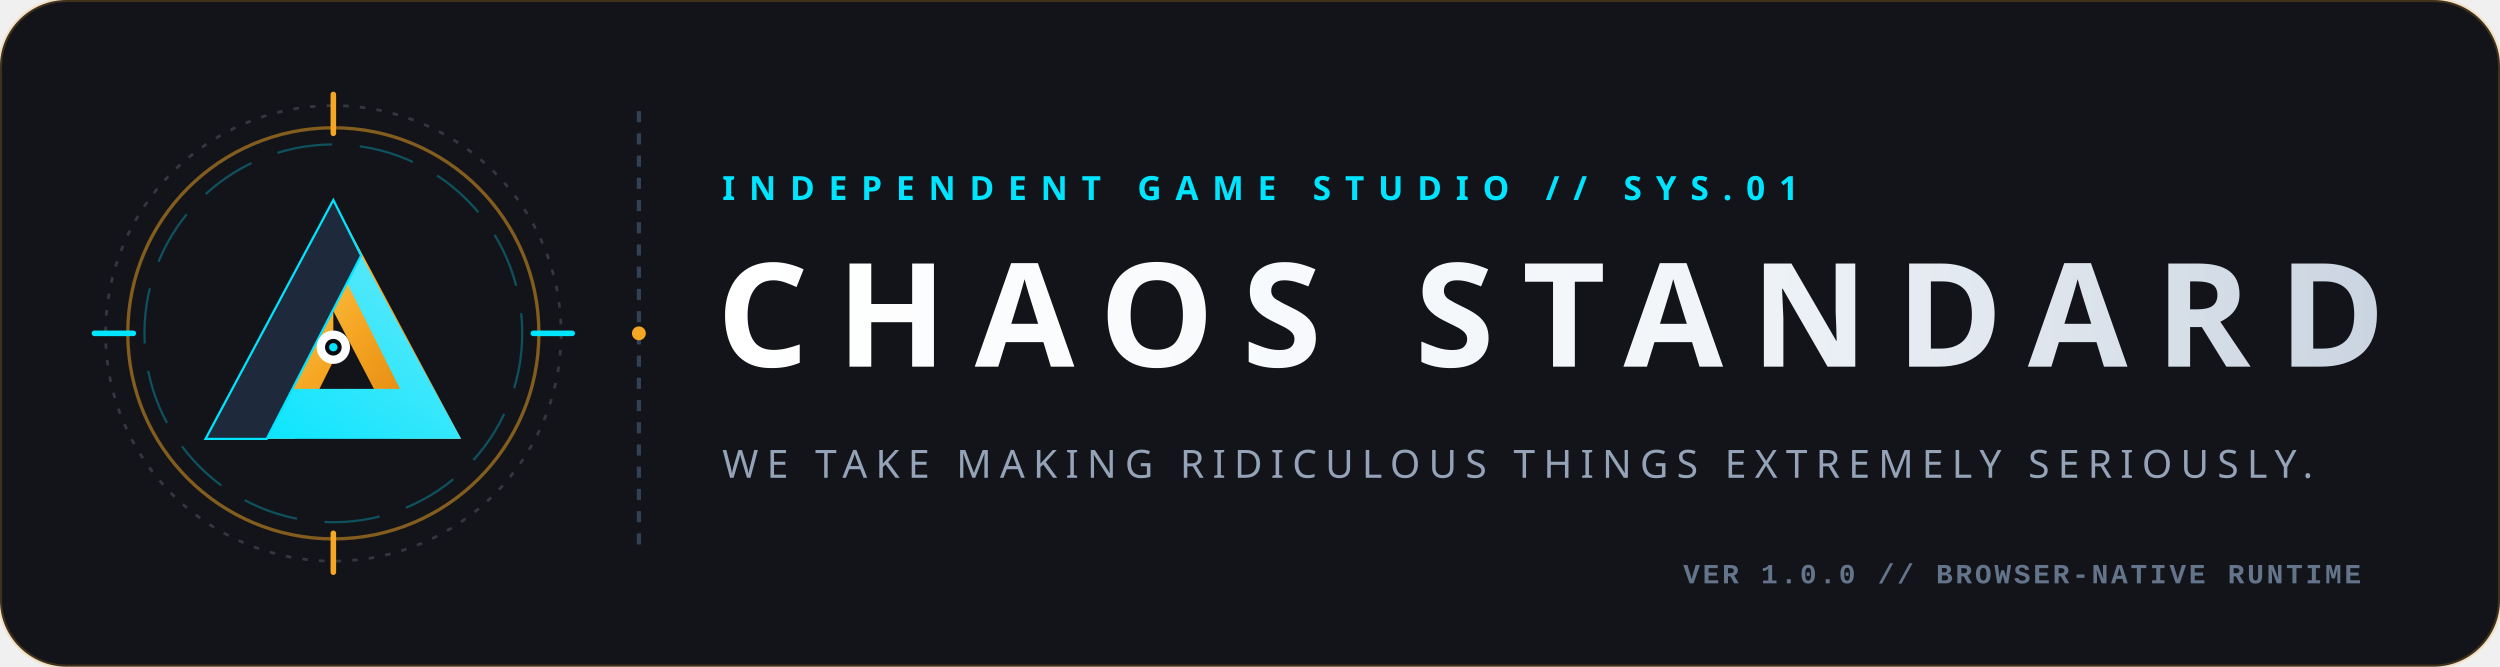
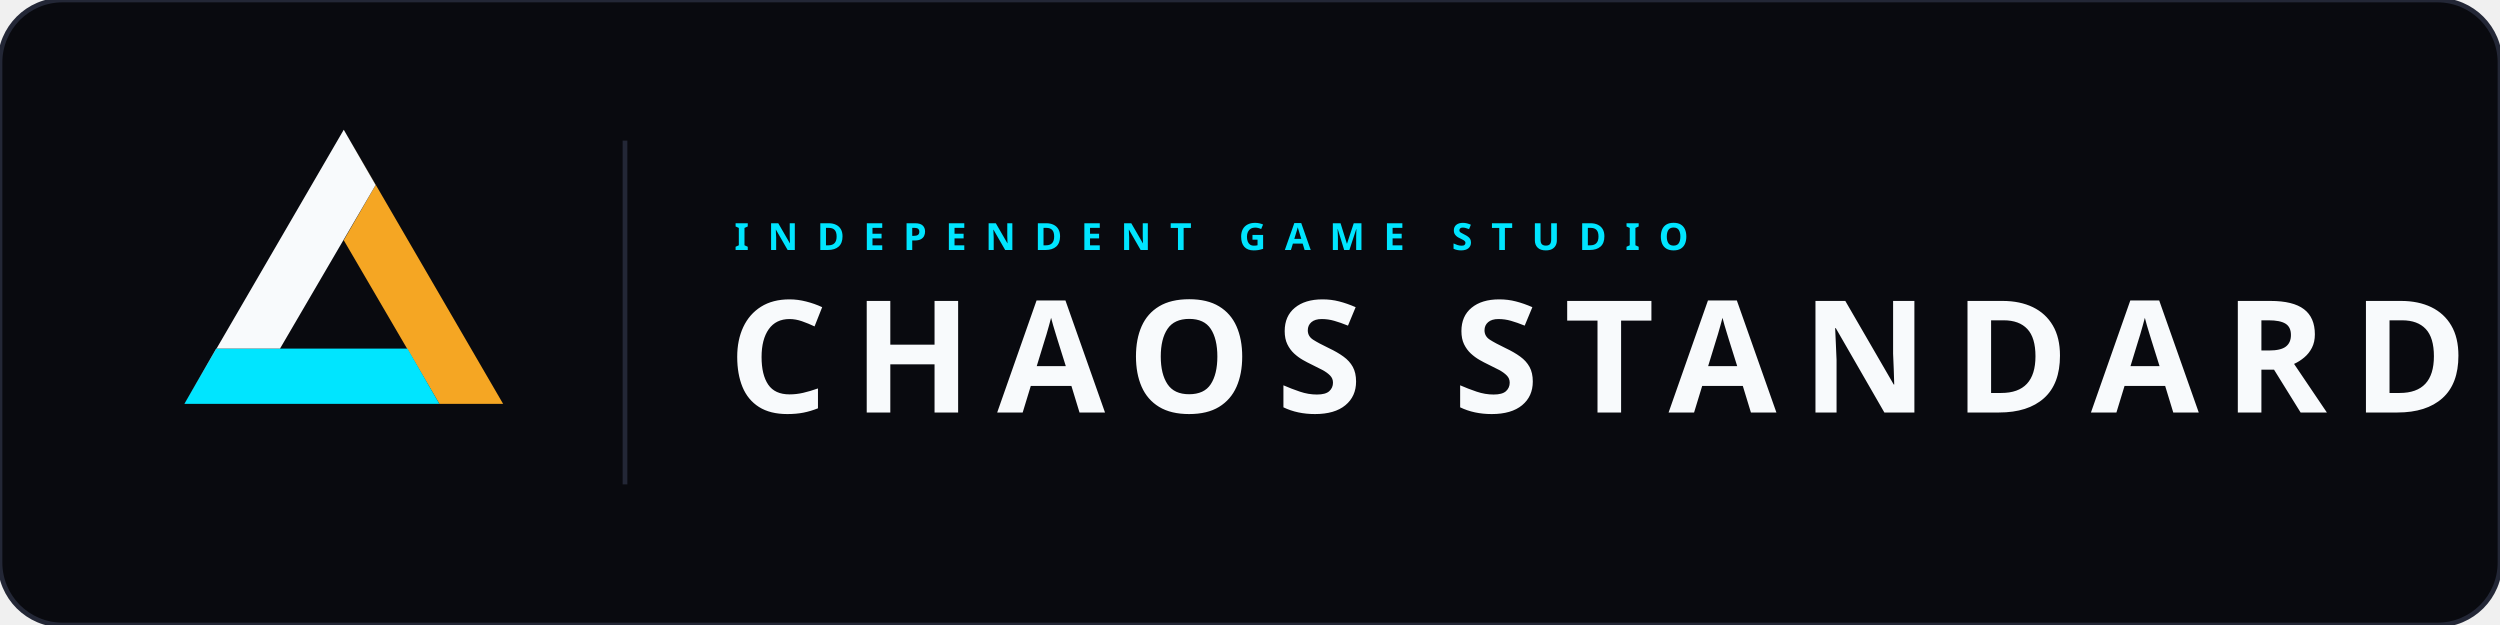
- <svg xmlns="http://www.w3.org/2000/svg" viewBox="0 0 900 240" fill="none">
-   <defs>
-     <linearGradient id="hzGold" x1="0%" y1="0%" x2="100%" y2="100%">
-       <stop offset="0%" stop-color="#FFE072" />
-       <stop offset="50%" stop-color="#F5A623" />
-       <stop offset="100%" stop-color="#D97706" />
-     </linearGradient>
-     <linearGradient id="hzCyan" x1="100%" y1="0%" x2="0%" y2="100%">
-       <stop offset="0%" stop-color="#67E8F9" />
-       <stop offset="100%" stop-color="#00E5FF" />
-       <stop offset="100%" stop-color="#0284C7" />
-     </linearGradient>
-     <linearGradient id="hzText" x1="0%" y1="0%" x2="100%" y2="0%">
-       <stop offset="0%" stop-color="#FFFFFF" />
-       <stop offset="60%" stop-color="#F1F5F9" />
-       <stop offset="100%" stop-color="#CBD5E1" />
-     </linearGradient>
-   </defs>
-   <rect width="900" height="240" rx="24" fill="#090A0F" fill-opacity="0.95" />
-   <rect width="900" height="240" rx="24" stroke="#F5A623" stroke-width="1.5" stroke-opacity="0.2" />
-   <g transform="translate(120, 120)">
-     <circle cx="0" cy="0" r="82" stroke="#94A3B8" stroke-width="1" stroke-opacity="0.25" stroke-dasharray="2 4" />
-     <circle cx="0" cy="0" r="74" stroke="#F5A623" stroke-width="1.2" stroke-opacity="0.5" />
-     <circle cx="0" cy="0" r="68" stroke="#00E5FF" stroke-width="0.8" stroke-opacity="0.3" stroke-dasharray="20 10" />
-     <line x1="0" y1="-86" x2="0" y2="-72" stroke="#F5A623" stroke-width="2" stroke-linecap="round" />
-     <line x1="0" y1="72" x2="0" y2="86" stroke="#F5A623" stroke-width="2" stroke-linecap="round" />
-     <line x1="-86" y1="0" x2="-72" y2="0" stroke="#00E5FF" stroke-width="2" stroke-linecap="round" />
-     <line x1="72" y1="0" x2="86" y2="0" stroke="#00E5FF" stroke-width="2" stroke-linecap="round" />
-     <path d="M 0 -48 L 46 38 L 24 38 L 0 -8 L -24 38 L -14 38 L 0 10 Z" fill="url(#hzGold)" />
-     <path d="M 46 38 L -46 38 L -36 20 L 24 20 L 0 -28 L 10 -28 Z" fill="url(#hzCyan)" />
-     <path d="M -46 38 L 0 -48 L 10 -28 L -24 38 Z" fill="#1E293B" stroke="#00E5FF" stroke-width="0.8" />
-     <circle cx="0" cy="5" r="6" fill="#FFFFFF" />
-     <circle cx="0" cy="5" r="3" fill="#090A0F" />
-     <circle cx="0" cy="5" r="1.5" fill="#00E5FF" />
+ <svg xmlns="http://www.w3.org/2000/svg" viewBox="0 0 800 200" fill="none">
+   <rect width="800" height="200" rx="20" fill="#090A0F" />
+   <rect width="800" height="200" rx="20" stroke="#232736" stroke-width="1.5" />
+   <g transform="translate(110, 100) scale(0.68)">
+     <path d="M 0 -86 L 75 43 L 45 43 L 0 -34 L 15 -60 Z" fill="#F5A623" />
+     <path d="M 75 43 L -75 43 L -60 17 L 30 17 L 45 43 Z" fill="#00E5FF" />
+     <path d="M -75 43 L 0 -86 L 15 -60 L -30 17 L -60 17 Z" fill="#F8FAFC" />
  </g>
-   <line x1="230" y1="40" x2="230" y2="200" stroke="#334155" stroke-width="1.5" stroke-dasharray="4 4" />
-   <circle cx="230" cy="120" r="2.5" fill="#F5A623" />
-   <text x="260" y="72" fill="#00E5FF" font-family="'JetBrains Mono', 'Segoe UI', monospace" font-size="12" font-weight="700" letter-spacing="5">
-     INDEPENDENT GAME STUDIO // SYS.01
+   <line x1="200" y1="45" x2="200" y2="155" stroke="#232736" stroke-width="1.5" />
+   <text x="235" y="80" fill="#00E5FF" font-family="'JetBrains Mono', 'Segoe UI', monospace" font-size="12" font-weight="700" letter-spacing="6">
+     INDEPENDENT GAME STUDIO
  </text>
-   <text x="258" y="132" fill="url(#hzText)" font-family="'Space Grotesk', 'Segoe UI', sans-serif" font-size="52" font-weight="800" letter-spacing="10">
+   <text x="233" y="132" fill="#F8FAFC" font-family="'Space Grotesk', 'Segoe UI', sans-serif" font-size="50" font-weight="800" letter-spacing="8">
    CHAOS STANDARD
  </text>
-   <text x="260" y="172" fill="#94A3B8" font-family="'Segoe UI', sans-serif" font-size="14" font-weight="500" letter-spacing="3">
-     WE TAKE MAKING RIDICULOUS THINGS EXTREMELY SERIOUSLY.
-   </text>
-   <text x="850" y="210" fill="#64748B" font-family="'Courier New', monospace" font-size="10" font-weight="600" letter-spacing="1" text-anchor="end">
-     VER 1.0.0 // BROWSER-NATIVE RUNTIME
-   </text>
</svg>
